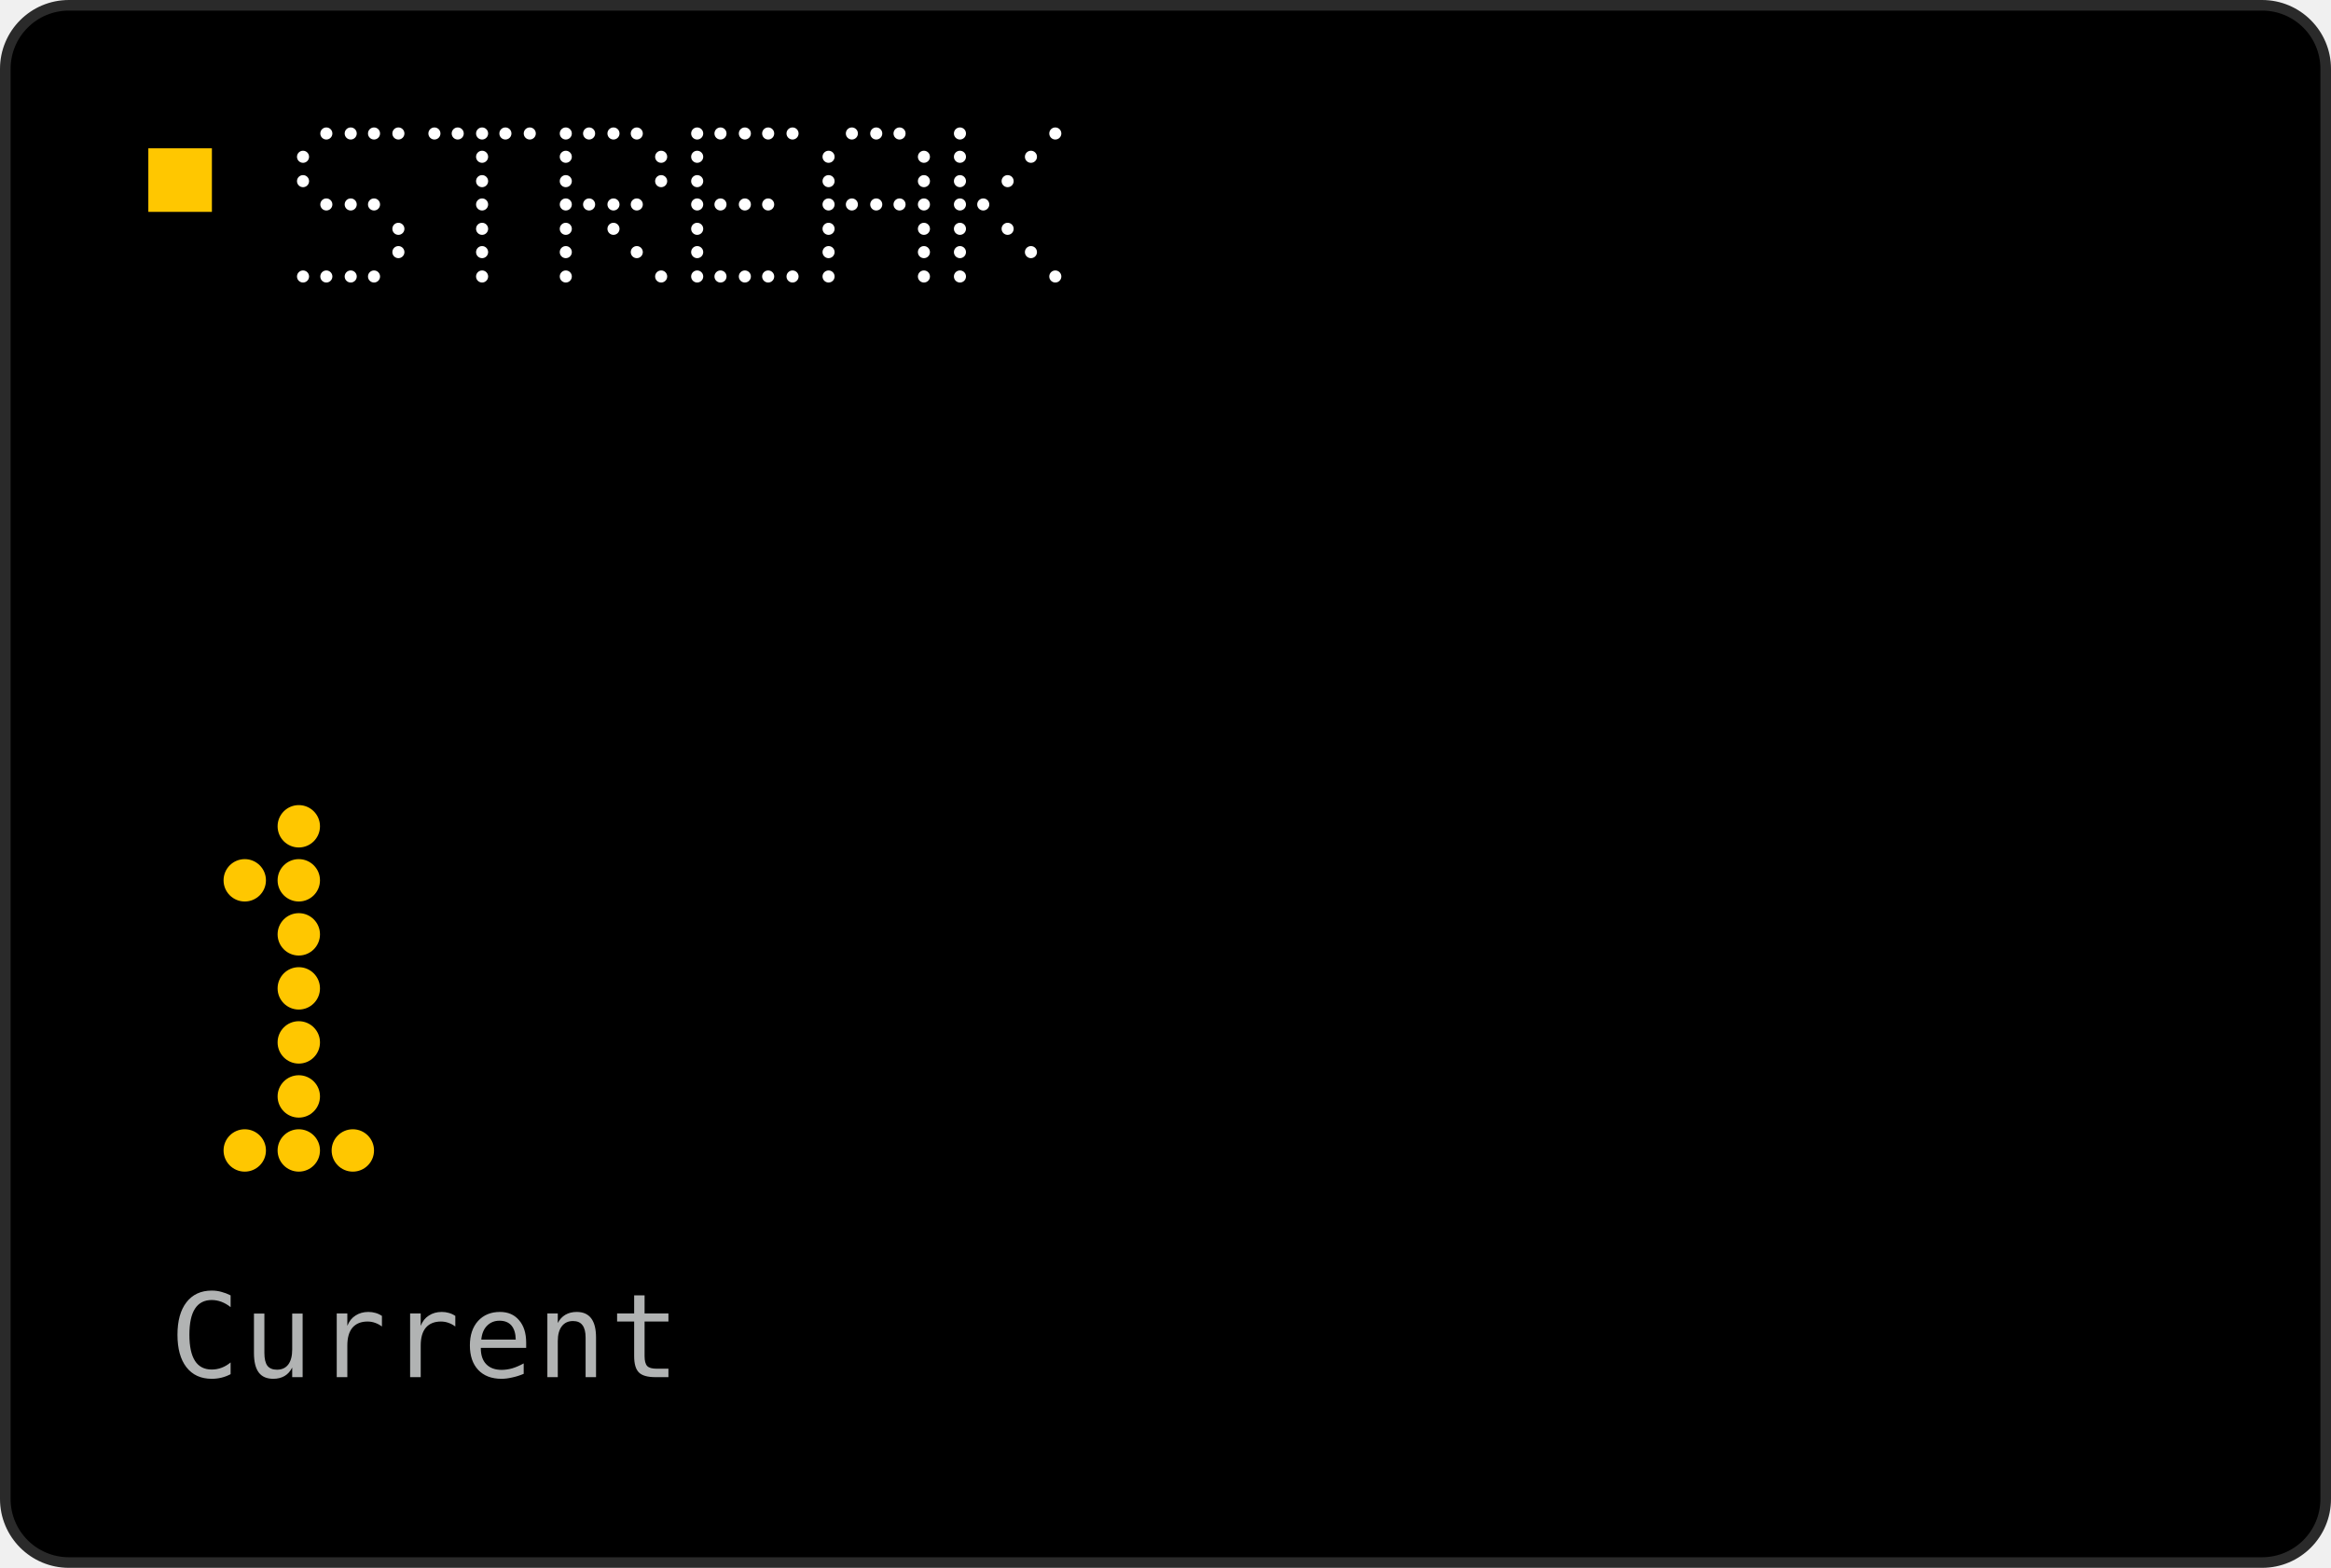
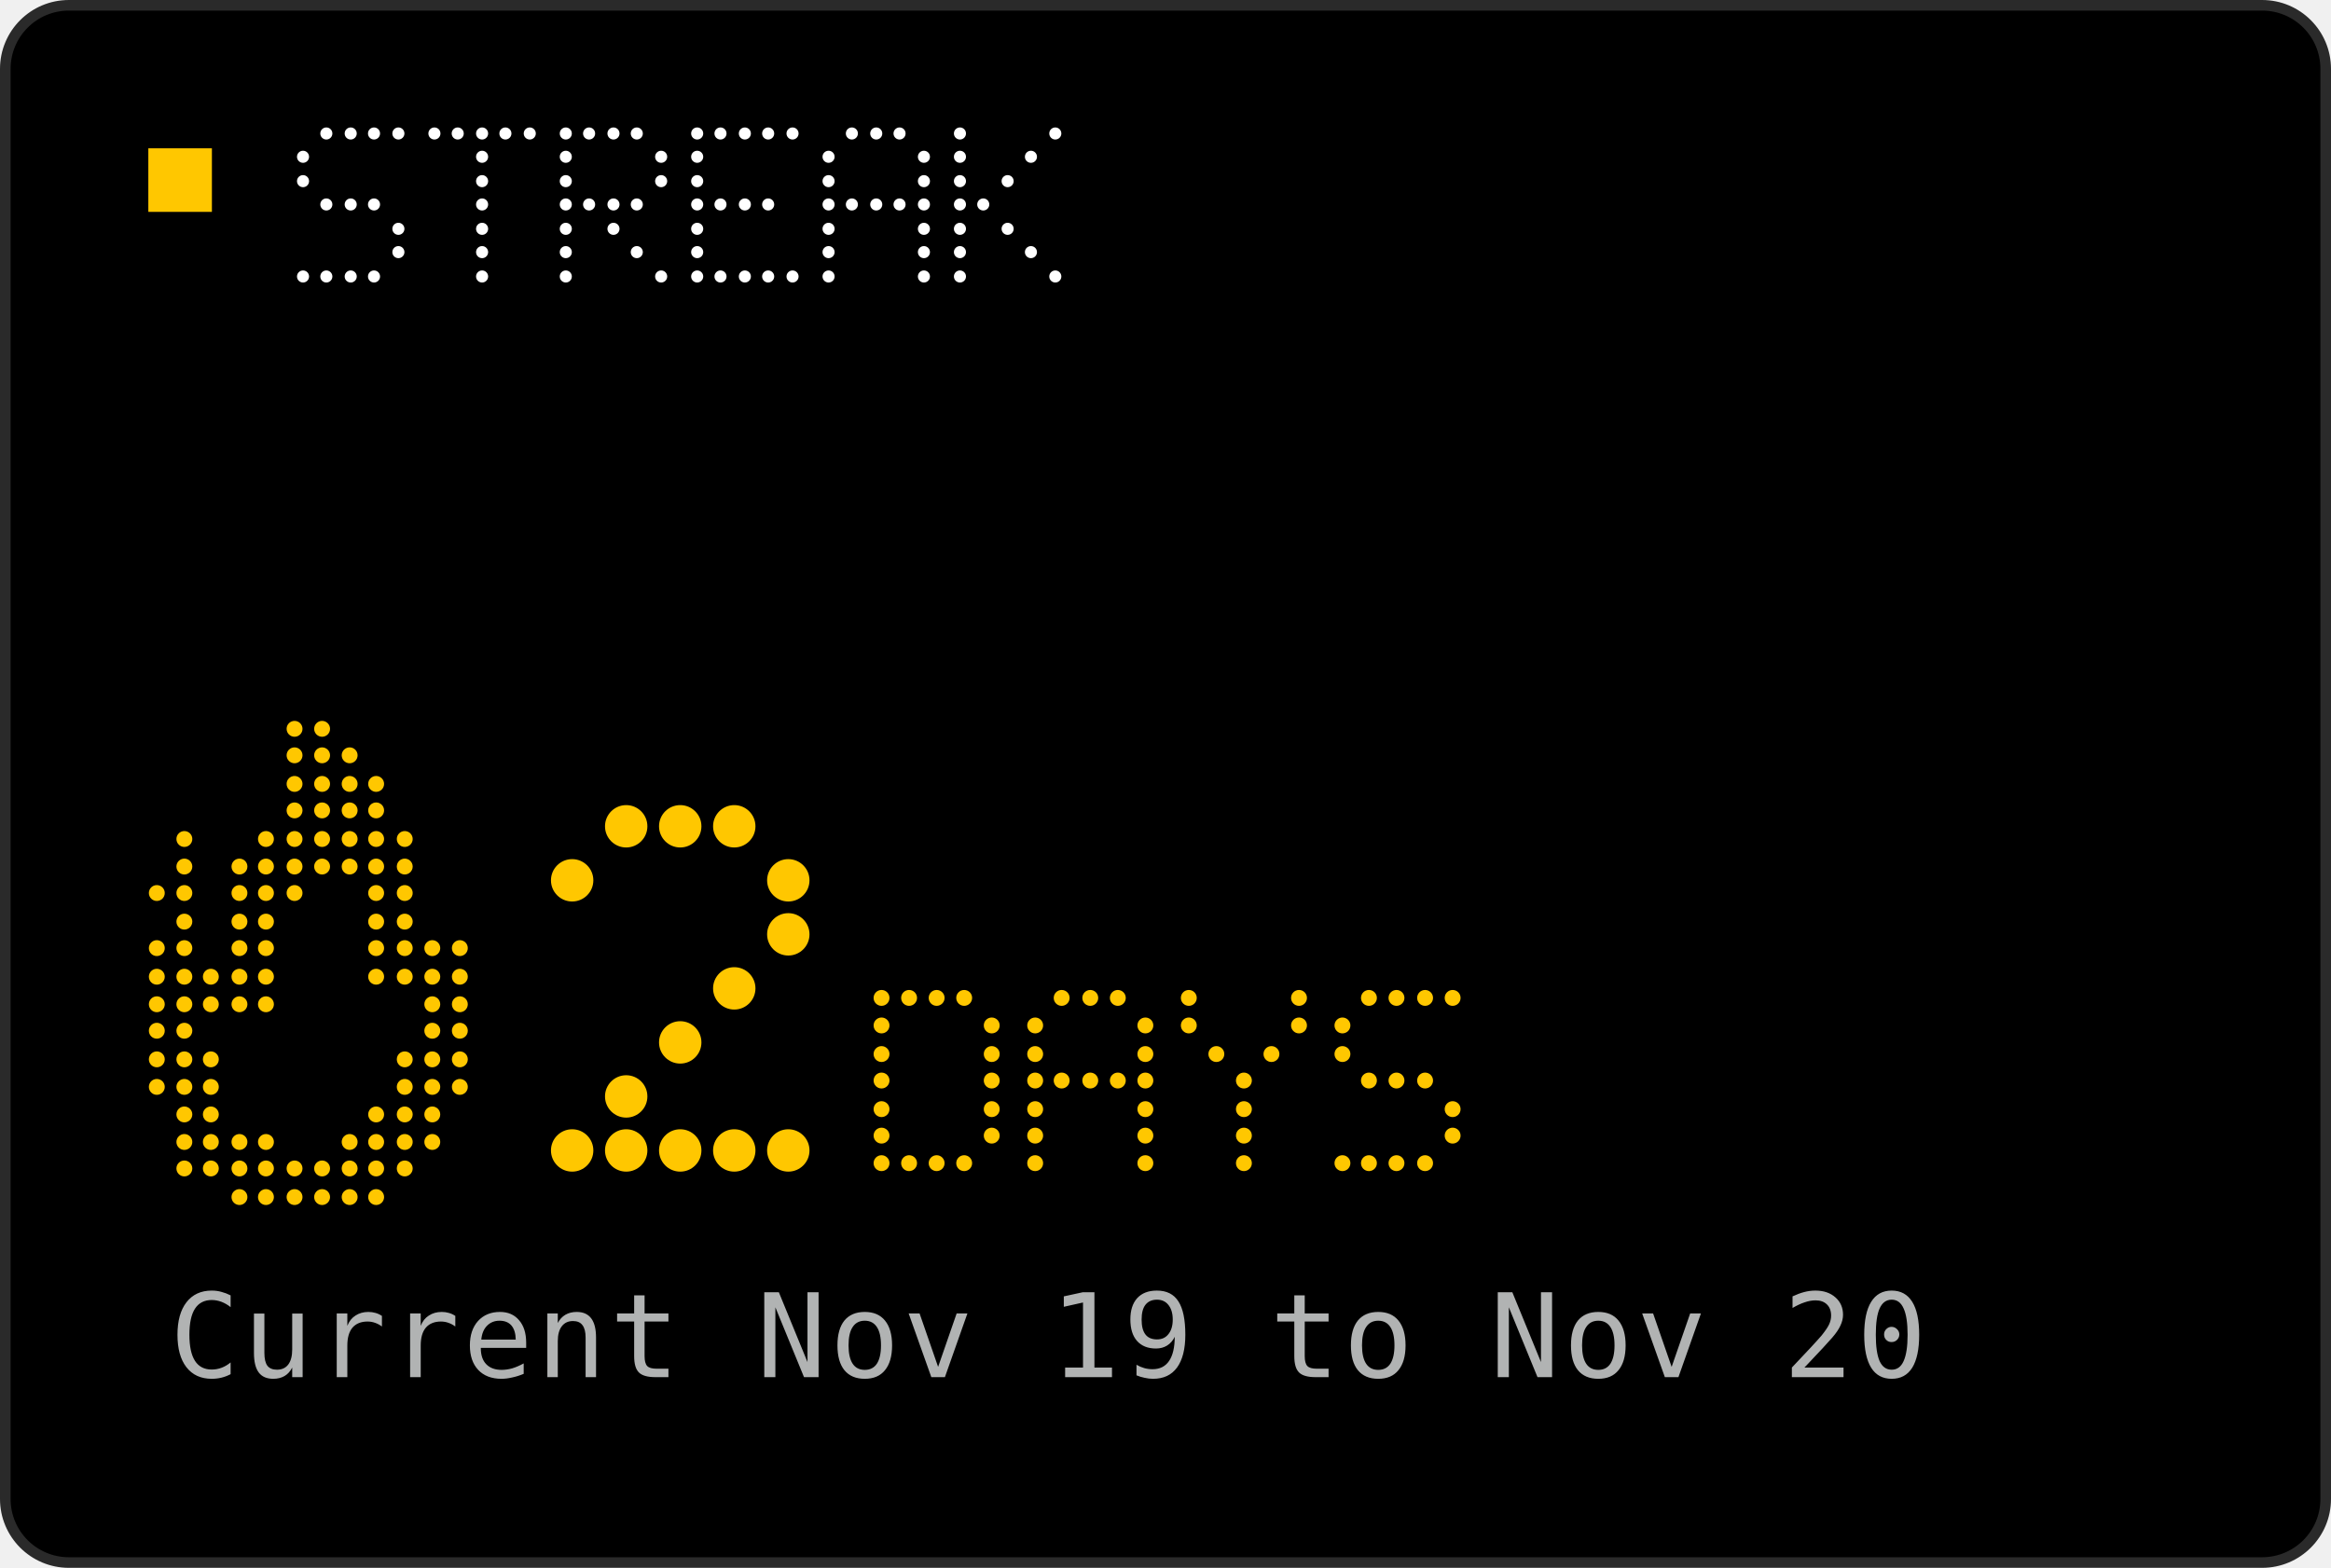
<svg xmlns="http://www.w3.org/2000/svg" width="220" height="148" viewBox="0 0 220 148" role="img">
  <rect x="0.5" y="0.5" width="219" height="147" rx="6" fill="#000000" stroke="#2A2A2A" stroke-width="1" />
  <rect x="14" y="14" width="6" height="6" fill="#FFC700" />
  <circle cx="30.8" cy="12.6" r="0.57" fill="#FFFFFF" />
  <circle cx="33.1" cy="12.6" r="0.57" fill="#FFFFFF" />
  <circle cx="35.3" cy="12.6" r="0.57" fill="#FFFFFF" />
  <circle cx="37.6" cy="12.6" r="0.57" fill="#FFFFFF" />
  <circle cx="28.6" cy="14.8" r="0.57" fill="#FFFFFF" />
  <circle cx="28.6" cy="17.1" r="0.57" fill="#FFFFFF" />
  <circle cx="30.8" cy="19.3" r="0.57" fill="#FFFFFF" />
  <circle cx="33.1" cy="19.3" r="0.57" fill="#FFFFFF" />
  <circle cx="35.3" cy="19.3" r="0.57" fill="#FFFFFF" />
  <circle cx="37.6" cy="21.6" r="0.57" fill="#FFFFFF" />
  <circle cx="37.6" cy="23.8" r="0.57" fill="#FFFFFF" />
  <circle cx="28.6" cy="26.1" r="0.57" fill="#FFFFFF" />
  <circle cx="30.8" cy="26.1" r="0.57" fill="#FFFFFF" />
  <circle cx="33.1" cy="26.1" r="0.57" fill="#FFFFFF" />
  <circle cx="35.3" cy="26.1" r="0.57" fill="#FFFFFF" />
  <circle cx="41.0" cy="12.6" r="0.57" fill="#FFFFFF" />
  <circle cx="43.2" cy="12.6" r="0.57" fill="#FFFFFF" />
  <circle cx="45.5" cy="12.6" r="0.57" fill="#FFFFFF" />
  <circle cx="47.7" cy="12.6" r="0.57" fill="#FFFFFF" />
  <circle cx="50.0" cy="12.6" r="0.57" fill="#FFFFFF" />
  <circle cx="45.5" cy="14.8" r="0.57" fill="#FFFFFF" />
  <circle cx="45.5" cy="17.1" r="0.57" fill="#FFFFFF" />
  <circle cx="45.5" cy="19.3" r="0.57" fill="#FFFFFF" />
  <circle cx="45.5" cy="21.6" r="0.57" fill="#FFFFFF" />
  <circle cx="45.5" cy="23.8" r="0.57" fill="#FFFFFF" />
  <circle cx="45.5" cy="26.1" r="0.57" fill="#FFFFFF" />
  <circle cx="53.4" cy="12.6" r="0.57" fill="#FFFFFF" />
  <circle cx="55.6" cy="12.6" r="0.57" fill="#FFFFFF" />
  <circle cx="57.9" cy="12.6" r="0.57" fill="#FFFFFF" />
  <circle cx="60.1" cy="12.6" r="0.57" fill="#FFFFFF" />
  <circle cx="53.4" cy="14.8" r="0.57" fill="#FFFFFF" />
  <circle cx="62.4" cy="14.8" r="0.57" fill="#FFFFFF" />
  <circle cx="53.4" cy="17.1" r="0.57" fill="#FFFFFF" />
  <circle cx="62.4" cy="17.1" r="0.57" fill="#FFFFFF" />
  <circle cx="53.4" cy="19.3" r="0.57" fill="#FFFFFF" />
  <circle cx="55.6" cy="19.3" r="0.57" fill="#FFFFFF" />
  <circle cx="57.9" cy="19.3" r="0.57" fill="#FFFFFF" />
  <circle cx="60.1" cy="19.3" r="0.57" fill="#FFFFFF" />
  <circle cx="53.4" cy="21.6" r="0.57" fill="#FFFFFF" />
  <circle cx="57.9" cy="21.6" r="0.57" fill="#FFFFFF" />
  <circle cx="53.4" cy="23.8" r="0.57" fill="#FFFFFF" />
  <circle cx="60.1" cy="23.8" r="0.57" fill="#FFFFFF" />
  <circle cx="53.4" cy="26.1" r="0.57" fill="#FFFFFF" />
  <circle cx="62.4" cy="26.1" r="0.57" fill="#FFFFFF" />
  <circle cx="65.8" cy="12.6" r="0.57" fill="#FFFFFF" />
  <circle cx="68.0" cy="12.6" r="0.57" fill="#FFFFFF" />
  <circle cx="70.3" cy="12.6" r="0.57" fill="#FFFFFF" />
  <circle cx="72.5" cy="12.6" r="0.57" fill="#FFFFFF" />
  <circle cx="74.8" cy="12.6" r="0.57" fill="#FFFFFF" />
  <circle cx="65.8" cy="14.8" r="0.57" fill="#FFFFFF" />
  <circle cx="65.8" cy="17.1" r="0.57" fill="#FFFFFF" />
  <circle cx="65.8" cy="19.3" r="0.57" fill="#FFFFFF" />
  <circle cx="68.0" cy="19.3" r="0.57" fill="#FFFFFF" />
  <circle cx="70.3" cy="19.3" r="0.57" fill="#FFFFFF" />
  <circle cx="72.5" cy="19.3" r="0.57" fill="#FFFFFF" />
  <circle cx="65.8" cy="21.6" r="0.57" fill="#FFFFFF" />
  <circle cx="65.8" cy="23.8" r="0.57" fill="#FFFFFF" />
  <circle cx="65.8" cy="26.1" r="0.57" fill="#FFFFFF" />
  <circle cx="68.0" cy="26.1" r="0.57" fill="#FFFFFF" />
  <circle cx="70.3" cy="26.1" r="0.57" fill="#FFFFFF" />
  <circle cx="72.5" cy="26.1" r="0.57" fill="#FFFFFF" />
  <circle cx="74.8" cy="26.1" r="0.57" fill="#FFFFFF" />
  <circle cx="80.4" cy="12.6" r="0.57" fill="#FFFFFF" />
  <circle cx="82.7" cy="12.6" r="0.57" fill="#FFFFFF" />
  <circle cx="84.9" cy="12.6" r="0.57" fill="#FFFFFF" />
  <circle cx="78.2" cy="14.8" r="0.57" fill="#FFFFFF" />
  <circle cx="87.2" cy="14.8" r="0.57" fill="#FFFFFF" />
  <circle cx="78.2" cy="17.1" r="0.57" fill="#FFFFFF" />
  <circle cx="87.2" cy="17.1" r="0.57" fill="#FFFFFF" />
  <circle cx="78.2" cy="19.3" r="0.57" fill="#FFFFFF" />
  <circle cx="80.4" cy="19.3" r="0.57" fill="#FFFFFF" />
  <circle cx="82.7" cy="19.3" r="0.57" fill="#FFFFFF" />
  <circle cx="84.9" cy="19.3" r="0.57" fill="#FFFFFF" />
  <circle cx="87.2" cy="19.3" r="0.57" fill="#FFFFFF" />
  <circle cx="78.2" cy="21.6" r="0.57" fill="#FFFFFF" />
  <circle cx="87.2" cy="21.6" r="0.57" fill="#FFFFFF" />
  <circle cx="78.2" cy="23.8" r="0.57" fill="#FFFFFF" />
  <circle cx="87.2" cy="23.8" r="0.57" fill="#FFFFFF" />
  <circle cx="78.2" cy="26.1" r="0.57" fill="#FFFFFF" />
  <circle cx="87.2" cy="26.1" r="0.57" fill="#FFFFFF" />
  <circle cx="90.6" cy="12.6" r="0.57" fill="#FFFFFF" />
  <circle cx="99.6" cy="12.6" r="0.57" fill="#FFFFFF" />
  <circle cx="90.6" cy="14.8" r="0.57" fill="#FFFFFF" />
  <circle cx="97.3" cy="14.8" r="0.57" fill="#FFFFFF" />
  <circle cx="90.6" cy="17.1" r="0.57" fill="#FFFFFF" />
  <circle cx="95.1" cy="17.1" r="0.57" fill="#FFFFFF" />
  <circle cx="90.6" cy="19.3" r="0.57" fill="#FFFFFF" />
  <circle cx="92.8" cy="19.3" r="0.57" fill="#FFFFFF" />
  <circle cx="90.6" cy="21.6" r="0.57" fill="#FFFFFF" />
  <circle cx="95.1" cy="21.6" r="0.57" fill="#FFFFFF" />
  <circle cx="90.6" cy="23.8" r="0.57" fill="#FFFFFF" />
  <circle cx="97.3" cy="23.8" r="0.57" fill="#FFFFFF" />
  <circle cx="90.6" cy="26.1" r="0.57" fill="#FFFFFF" />
  <circle cx="99.6" cy="26.1" r="0.57" fill="#FFFFFF" />
-   <circle cx="28.2" cy="78.0" r="2.00" fill="#FFC700" />
-   <circle cx="23.1" cy="83.1" r="2.00" fill="#FFC700" />
-   <circle cx="28.2" cy="83.1" r="2.00" fill="#FFC700" />
-   <circle cx="28.2" cy="88.2" r="2.00" fill="#FFC700" />
-   <circle cx="28.2" cy="93.3" r="2.00" fill="#FFC700" />
-   <circle cx="28.2" cy="98.4" r="2.00" fill="#FFC700" />
-   <circle cx="28.2" cy="103.5" r="2.00" fill="#FFC700" />
-   <circle cx="23.1" cy="108.6" r="2.00" fill="#FFC700" />
-   <circle cx="28.2" cy="108.6" r="2.00" fill="#FFC700" />
-   <circle cx="33.3" cy="108.6" r="2.00" fill="#FFC700" />
-   <text x="16" y="130" fill="#B1B3B3" text-anchor="start" font-family="ui-monospace, Geist Mono, monospace" font-size="11" letter-spacing="0.3" dominant-baseline="auto">Current</text>
+   <circle cx="27.8" cy="68.8" r="0.75" fill="#FFC700" />
+   <circle cx="30.4" cy="68.8" r="0.75" fill="#FFC700" />
+   <circle cx="27.8" cy="71.3" r="0.75" fill="#FFC700" />
+   <circle cx="30.4" cy="71.3" r="0.75" fill="#FFC700" />
+   <circle cx="33.0" cy="71.3" r="0.75" fill="#FFC700" />
+   <circle cx="27.8" cy="74.0" r="0.75" fill="#FFC700" />
+   <circle cx="30.4" cy="74.0" r="0.75" fill="#FFC700" />
+   <circle cx="33.0" cy="74.0" r="0.75" fill="#FFC700" />
+   <circle cx="35.5" cy="74.0" r="0.75" fill="#FFC700" />
+   <circle cx="27.8" cy="76.5" r="0.75" fill="#FFC700" />
+   <circle cx="30.4" cy="76.5" r="0.75" fill="#FFC700" />
+   <circle cx="33.0" cy="76.5" r="0.75" fill="#FFC700" />
+   <circle cx="35.5" cy="76.5" r="0.75" fill="#FFC700" />
+   <circle cx="17.4" cy="79.2" r="0.75" fill="#FFC700" />
+   <circle cx="25.1" cy="79.2" r="0.75" fill="#FFC700" />
+   <circle cx="27.8" cy="79.2" r="0.75" fill="#FFC700" />
+   <circle cx="30.4" cy="79.2" r="0.75" fill="#FFC700" />
+   <circle cx="33.0" cy="79.2" r="0.75" fill="#FFC700" />
+   <circle cx="35.5" cy="79.2" r="0.75" fill="#FFC700" />
+   <circle cx="38.2" cy="79.2" r="0.75" fill="#FFC700" />
+   <circle cx="17.4" cy="81.8" r="0.75" fill="#FFC700" />
+   <circle cx="22.6" cy="81.8" r="0.75" fill="#FFC700" />
+   <circle cx="25.1" cy="81.8" r="0.75" fill="#FFC700" />
+   <circle cx="27.8" cy="81.8" r="0.75" fill="#FFC700" />
+   <circle cx="30.4" cy="81.8" r="0.75" fill="#FFC700" />
+   <circle cx="33.0" cy="81.8" r="0.75" fill="#FFC700" />
+   <circle cx="35.5" cy="81.8" r="0.75" fill="#FFC700" />
+   <circle cx="38.2" cy="81.8" r="0.75" fill="#FFC700" />
+   <circle cx="14.8" cy="84.3" r="0.75" fill="#FFC700" />
+   <circle cx="17.4" cy="84.3" r="0.75" fill="#FFC700" />
+   <circle cx="22.6" cy="84.3" r="0.75" fill="#FFC700" />
+   <circle cx="25.1" cy="84.3" r="0.75" fill="#FFC700" />
+   <circle cx="27.8" cy="84.3" r="0.75" fill="#FFC700" />
+   <circle cx="35.5" cy="84.3" r="0.75" fill="#FFC700" />
+   <circle cx="38.2" cy="84.3" r="0.75" fill="#FFC700" />
+   <circle cx="17.4" cy="87.0" r="0.75" fill="#FFC700" />
+   <circle cx="22.6" cy="87.0" r="0.75" fill="#FFC700" />
+   <circle cx="25.1" cy="87.0" r="0.75" fill="#FFC700" />
+   <circle cx="35.5" cy="87.0" r="0.75" fill="#FFC700" />
+   <circle cx="38.2" cy="87.0" r="0.75" fill="#FFC700" />
+   <circle cx="14.8" cy="89.5" r="0.75" fill="#FFC700" />
+   <circle cx="17.4" cy="89.5" r="0.75" fill="#FFC700" />
+   <circle cx="22.6" cy="89.5" r="0.75" fill="#FFC700" />
+   <circle cx="25.1" cy="89.5" r="0.75" fill="#FFC700" />
+   <circle cx="35.5" cy="89.5" r="0.75" fill="#FFC700" />
+   <circle cx="38.2" cy="89.5" r="0.75" fill="#FFC700" />
+   <circle cx="40.8" cy="89.5" r="0.75" fill="#FFC700" />
+   <circle cx="43.4" cy="89.5" r="0.75" fill="#FFC700" />
+   <circle cx="14.8" cy="92.2" r="0.75" fill="#FFC700" />
+   <circle cx="17.4" cy="92.2" r="0.75" fill="#FFC700" />
+   <circle cx="19.9" cy="92.2" r="0.75" fill="#FFC700" />
+   <circle cx="22.6" cy="92.2" r="0.75" fill="#FFC700" />
+   <circle cx="25.1" cy="92.2" r="0.75" fill="#FFC700" />
+   <circle cx="35.5" cy="92.2" r="0.75" fill="#FFC700" />
+   <circle cx="38.2" cy="92.2" r="0.75" fill="#FFC700" />
+   <circle cx="40.8" cy="92.2" r="0.75" fill="#FFC700" />
+   <circle cx="43.4" cy="92.2" r="0.75" fill="#FFC700" />
+   <circle cx="14.8" cy="94.8" r="0.75" fill="#FFC700" />
+   <circle cx="17.4" cy="94.8" r="0.75" fill="#FFC700" />
+   <circle cx="19.9" cy="94.8" r="0.75" fill="#FFC700" />
+   <circle cx="22.6" cy="94.8" r="0.75" fill="#FFC700" />
+   <circle cx="25.1" cy="94.8" r="0.75" fill="#FFC700" />
+   <circle cx="40.8" cy="94.8" r="0.75" fill="#FFC700" />
+   <circle cx="43.4" cy="94.8" r="0.75" fill="#FFC700" />
+   <circle cx="14.8" cy="97.3" r="0.75" fill="#FFC700" />
+   <circle cx="17.4" cy="97.3" r="0.75" fill="#FFC700" />
+   <circle cx="40.8" cy="97.3" r="0.75" fill="#FFC700" />
+   <circle cx="43.4" cy="97.3" r="0.75" fill="#FFC700" />
+   <circle cx="14.8" cy="100.0" r="0.75" fill="#FFC700" />
+   <circle cx="17.4" cy="100.0" r="0.75" fill="#FFC700" />
+   <circle cx="19.9" cy="100.0" r="0.75" fill="#FFC700" />
+   <circle cx="38.2" cy="100.0" r="0.75" fill="#FFC700" />
+   <circle cx="40.8" cy="100.0" r="0.75" fill="#FFC700" />
+   <circle cx="43.4" cy="100.0" r="0.75" fill="#FFC700" />
+   <circle cx="14.8" cy="102.6" r="0.75" fill="#FFC700" />
+   <circle cx="17.4" cy="102.6" r="0.75" fill="#FFC700" />
+   <circle cx="19.9" cy="102.6" r="0.75" fill="#FFC700" />
+   <circle cx="38.2" cy="102.6" r="0.75" fill="#FFC700" />
+   <circle cx="40.8" cy="102.6" r="0.75" fill="#FFC700" />
+   <circle cx="43.4" cy="102.6" r="0.75" fill="#FFC700" />
+   <circle cx="17.4" cy="105.2" r="0.75" fill="#FFC700" />
+   <circle cx="19.9" cy="105.2" r="0.75" fill="#FFC700" />
+   <circle cx="35.5" cy="105.2" r="0.75" fill="#FFC700" />
+   <circle cx="38.2" cy="105.2" r="0.75" fill="#FFC700" />
+   <circle cx="40.8" cy="105.2" r="0.75" fill="#FFC700" />
+   <circle cx="17.4" cy="107.8" r="0.75" fill="#FFC700" />
+   <circle cx="19.9" cy="107.8" r="0.75" fill="#FFC700" />
+   <circle cx="22.6" cy="107.8" r="0.75" fill="#FFC700" />
+   <circle cx="25.1" cy="107.8" r="0.75" fill="#FFC700" />
+   <circle cx="33.0" cy="107.8" r="0.75" fill="#FFC700" />
+   <circle cx="35.5" cy="107.8" r="0.75" fill="#FFC700" />
+   <circle cx="38.2" cy="107.8" r="0.75" fill="#FFC700" />
+   <circle cx="40.8" cy="107.8" r="0.75" fill="#FFC700" />
+   <circle cx="17.4" cy="110.3" r="0.75" fill="#FFC700" />
+   <circle cx="19.9" cy="110.3" r="0.75" fill="#FFC700" />
+   <circle cx="22.6" cy="110.3" r="0.75" fill="#FFC700" />
+   <circle cx="25.1" cy="110.3" r="0.75" fill="#FFC700" />
+   <circle cx="27.8" cy="110.3" r="0.75" fill="#FFC700" />
+   <circle cx="30.4" cy="110.3" r="0.75" fill="#FFC700" />
+   <circle cx="33.0" cy="110.3" r="0.75" fill="#FFC700" />
+   <circle cx="35.5" cy="110.3" r="0.75" fill="#FFC700" />
+   <circle cx="38.2" cy="110.3" r="0.75" fill="#FFC700" />
+   <circle cx="22.6" cy="113.0" r="0.75" fill="#FFC700" />
+   <circle cx="25.1" cy="113.0" r="0.75" fill="#FFC700" />
+   <circle cx="27.8" cy="113.0" r="0.75" fill="#FFC700" />
+   <circle cx="30.4" cy="113.0" r="0.75" fill="#FFC700" />
+   <circle cx="33.0" cy="113.0" r="0.75" fill="#FFC700" />
+   <circle cx="35.5" cy="113.0" r="0.75" fill="#FFC700" />
+   <circle cx="59.1" cy="78.0" r="2.00" fill="#FFC700" />
+   <circle cx="64.2" cy="78.0" r="2.00" fill="#FFC700" />
+   <circle cx="69.3" cy="78.0" r="2.00" fill="#FFC700" />
+   <circle cx="54.0" cy="83.1" r="2.00" fill="#FFC700" />
+   <circle cx="74.4" cy="83.1" r="2.00" fill="#FFC700" />
+   <circle cx="74.4" cy="88.2" r="2.00" fill="#FFC700" />
+   <circle cx="69.3" cy="93.3" r="2.00" fill="#FFC700" />
+   <circle cx="64.2" cy="98.4" r="2.00" fill="#FFC700" />
+   <circle cx="59.1" cy="103.5" r="2.00" fill="#FFC700" />
+   <circle cx="54.0" cy="108.6" r="2.00" fill="#FFC700" />
+   <circle cx="59.1" cy="108.6" r="2.00" fill="#FFC700" />
+   <circle cx="64.2" cy="108.6" r="2.00" fill="#FFC700" />
+   <circle cx="69.3" cy="108.6" r="2.00" fill="#FFC700" />
+   <circle cx="74.4" cy="108.6" r="2.00" fill="#FFC700" />
+   <circle cx="83.2" cy="94.2" r="0.75" fill="#FFC700" />
+   <circle cx="85.8" cy="94.2" r="0.75" fill="#FFC700" />
+   <circle cx="88.4" cy="94.2" r="0.75" fill="#FFC700" />
+   <circle cx="91.0" cy="94.2" r="0.75" fill="#FFC700" />
+   <circle cx="83.2" cy="96.8" r="0.75" fill="#FFC700" />
+   <circle cx="93.6" cy="96.8" r="0.75" fill="#FFC700" />
+   <circle cx="83.2" cy="99.5" r="0.75" fill="#FFC700" />
+   <circle cx="93.6" cy="99.5" r="0.75" fill="#FFC700" />
+   <circle cx="83.2" cy="102.0" r="0.75" fill="#FFC700" />
+   <circle cx="93.6" cy="102.0" r="0.75" fill="#FFC700" />
+   <circle cx="83.2" cy="104.7" r="0.75" fill="#FFC700" />
+   <circle cx="93.6" cy="104.7" r="0.75" fill="#FFC700" />
+   <circle cx="83.2" cy="107.2" r="0.75" fill="#FFC700" />
+   <circle cx="93.6" cy="107.2" r="0.75" fill="#FFC700" />
+   <circle cx="83.2" cy="109.8" r="0.75" fill="#FFC700" />
+   <circle cx="85.8" cy="109.8" r="0.75" fill="#FFC700" />
+   <circle cx="88.4" cy="109.8" r="0.75" fill="#FFC700" />
+   <circle cx="91.0" cy="109.8" r="0.75" fill="#FFC700" />
+   <circle cx="100.2" cy="94.2" r="0.75" fill="#FFC700" />
+   <circle cx="102.9" cy="94.2" r="0.75" fill="#FFC700" />
+   <circle cx="105.5" cy="94.2" r="0.75" fill="#FFC700" />
+   <circle cx="97.7" cy="96.8" r="0.75" fill="#FFC700" />
+   <circle cx="108.1" cy="96.8" r="0.75" fill="#FFC700" />
+   <circle cx="97.7" cy="99.5" r="0.75" fill="#FFC700" />
+   <circle cx="108.1" cy="99.5" r="0.75" fill="#FFC700" />
+   <circle cx="97.7" cy="102.0" r="0.75" fill="#FFC700" />
+   <circle cx="100.2" cy="102.0" r="0.75" fill="#FFC700" />
+   <circle cx="102.9" cy="102.0" r="0.75" fill="#FFC700" />
+   <circle cx="105.5" cy="102.0" r="0.75" fill="#FFC700" />
+   <circle cx="108.1" cy="102.0" r="0.75" fill="#FFC700" />
+   <circle cx="97.7" cy="104.7" r="0.75" fill="#FFC700" />
+   <circle cx="108.1" cy="104.7" r="0.75" fill="#FFC700" />
+   <circle cx="97.7" cy="107.2" r="0.75" fill="#FFC700" />
+   <circle cx="108.1" cy="107.2" r="0.75" fill="#FFC700" />
+   <circle cx="97.7" cy="109.8" r="0.75" fill="#FFC700" />
+   <circle cx="108.1" cy="109.8" r="0.75" fill="#FFC700" />
+   <circle cx="112.2" cy="94.2" r="0.75" fill="#FFC700" />
+   <circle cx="122.6" cy="94.2" r="0.75" fill="#FFC700" />
+   <circle cx="112.2" cy="96.8" r="0.75" fill="#FFC700" />
+   <circle cx="122.6" cy="96.8" r="0.75" fill="#FFC700" />
+   <circle cx="114.8" cy="99.5" r="0.75" fill="#FFC700" />
+   <circle cx="120.0" cy="99.5" r="0.75" fill="#FFC700" />
+   <circle cx="117.4" cy="102.0" r="0.75" fill="#FFC700" />
+   <circle cx="117.4" cy="104.7" r="0.75" fill="#FFC700" />
+   <circle cx="117.4" cy="107.2" r="0.75" fill="#FFC700" />
+   <circle cx="117.4" cy="109.8" r="0.75" fill="#FFC700" />
+   <circle cx="129.2" cy="94.2" r="0.75" fill="#FFC700" />
+   <circle cx="131.8" cy="94.2" r="0.75" fill="#FFC700" />
+   <circle cx="134.5" cy="94.2" r="0.75" fill="#FFC700" />
+   <circle cx="137.1" cy="94.2" r="0.75" fill="#FFC700" />
+   <circle cx="126.7" cy="96.8" r="0.75" fill="#FFC700" />
+   <circle cx="126.7" cy="99.5" r="0.75" fill="#FFC700" />
+   <circle cx="129.2" cy="102.0" r="0.75" fill="#FFC700" />
+   <circle cx="131.8" cy="102.0" r="0.75" fill="#FFC700" />
+   <circle cx="134.5" cy="102.0" r="0.75" fill="#FFC700" />
+   <circle cx="137.1" cy="104.7" r="0.75" fill="#FFC700" />
+   <circle cx="137.1" cy="107.2" r="0.75" fill="#FFC700" />
+   <circle cx="126.7" cy="109.8" r="0.75" fill="#FFC700" />
+   <circle cx="129.2" cy="109.8" r="0.75" fill="#FFC700" />
+   <circle cx="131.8" cy="109.8" r="0.75" fill="#FFC700" />
+   <circle cx="134.5" cy="109.8" r="0.75" fill="#FFC700" />
+   <text x="16" y="130" fill="#B1B3B3" text-anchor="start" font-family="ui-monospace, Geist Mono, monospace" font-size="11" letter-spacing="0.3" dominant-baseline="auto">Current Nov 19 to Nov 20</text>
</svg>
